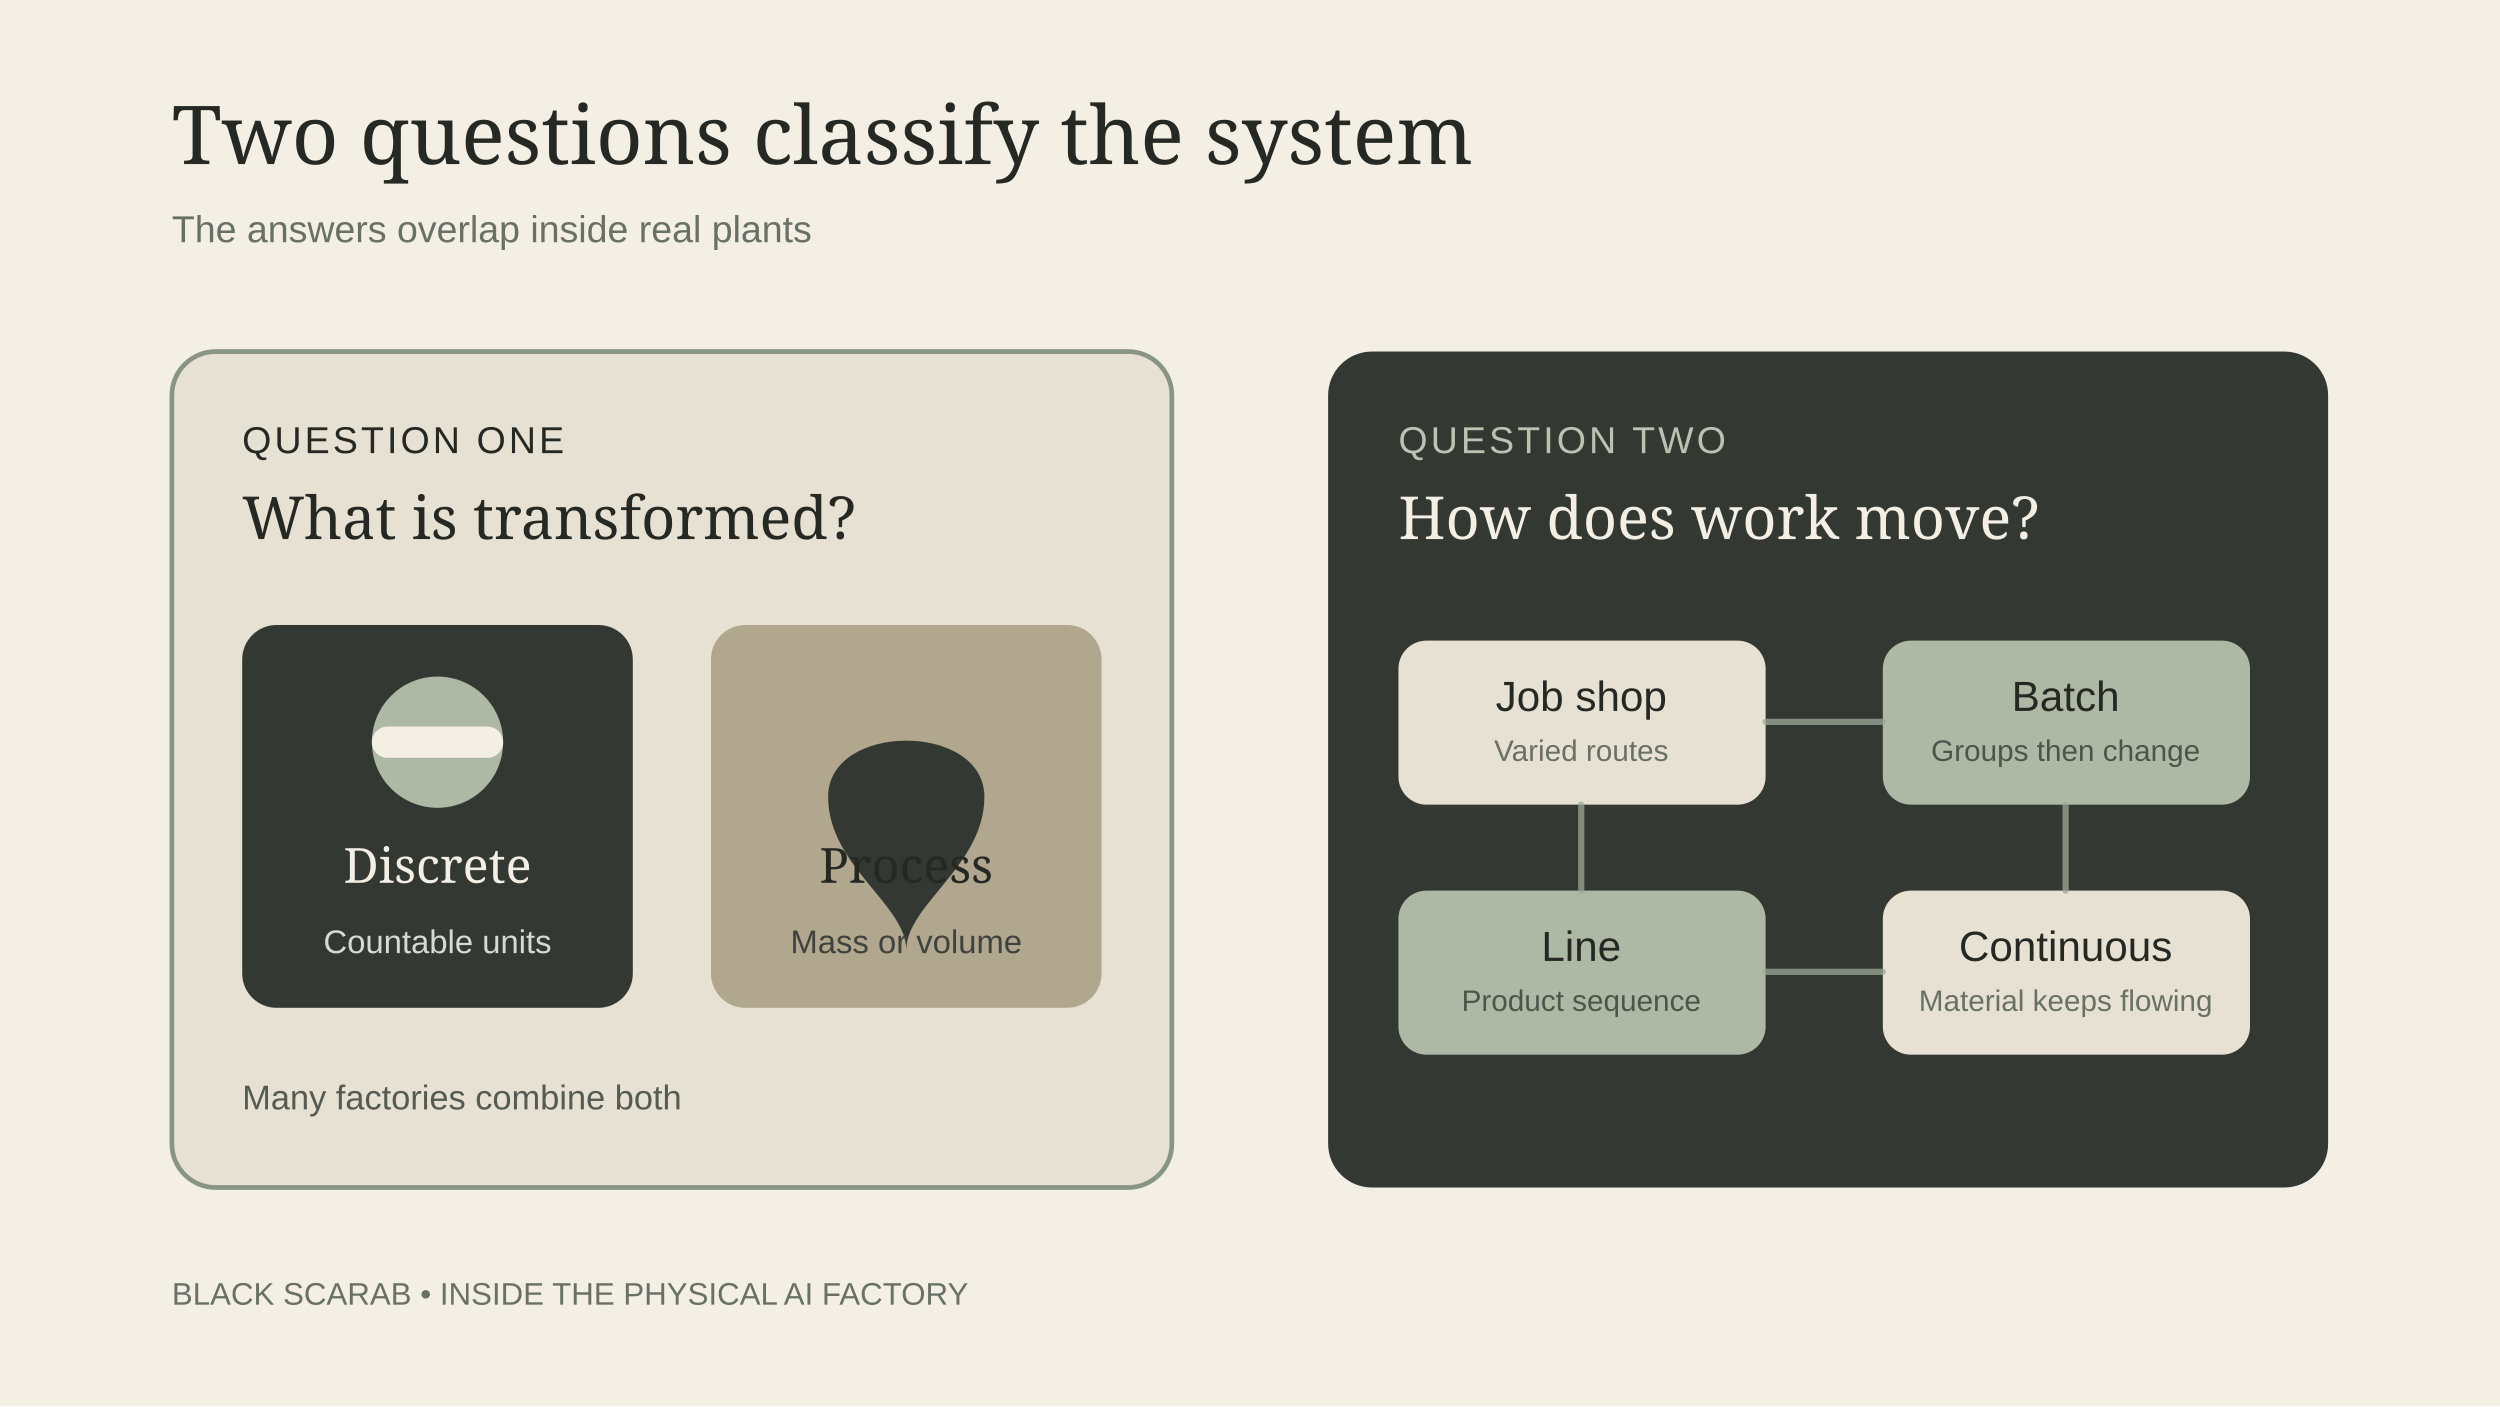
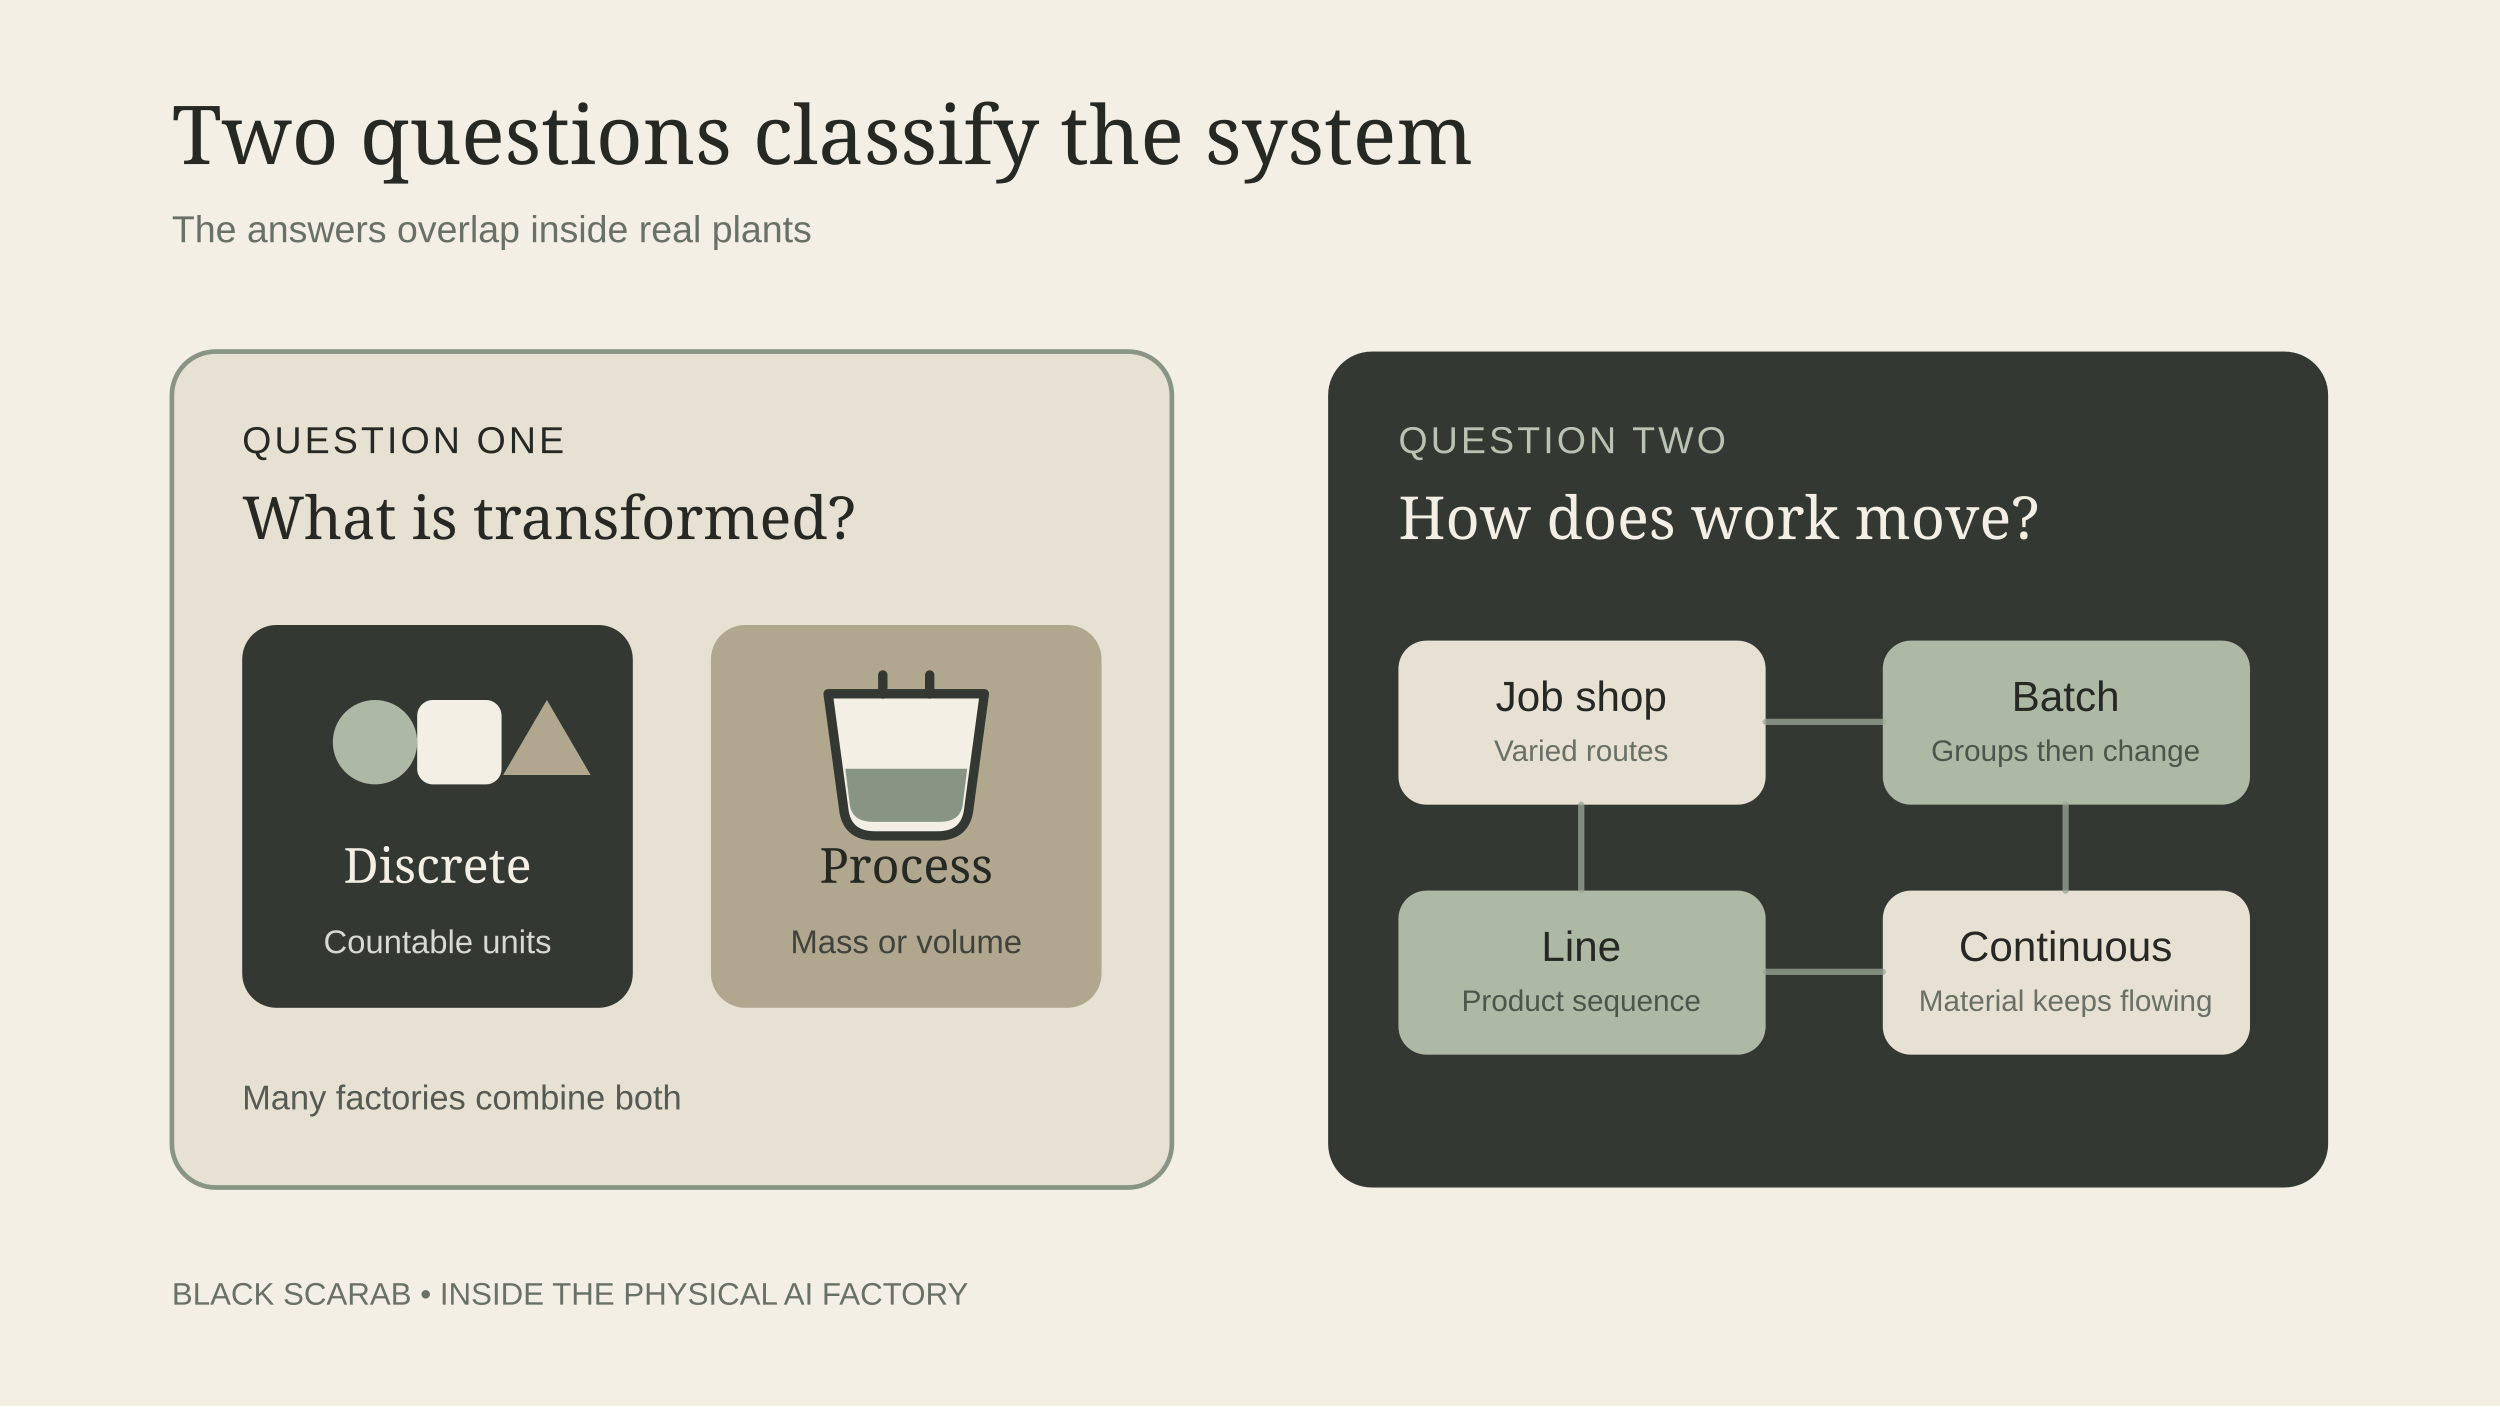
<svg xmlns="http://www.w3.org/2000/svg" width="1600" height="900" viewBox="0 0 1600 900" role="img" aria-labelledby="title desc">
  <rect width="1600" height="900" fill="#f3efe5" />
  <text x="110" y="105" fill="#262823" font-family="Georgia, serif" font-size="52">Two questions classify the system</text>
  <text x="110" y="155" fill="#697065" font-family="Arial, sans-serif" font-size="24">The answers overlap inside real plants</text>
  <rect x="110" y="225" width="640" height="535" rx="28" fill="#e7e1d3" stroke="#899584" stroke-width="3" />
  <text x="155" y="290" fill="#262823" font-family="Arial, sans-serif" font-size="24" letter-spacing="2">QUESTION ONE</text>
  <text x="155" y="345" fill="#262823" font-family="Georgia, serif" font-size="38">What is transformed?</text>
  <rect x="155" y="400" width="250" height="245" rx="22" fill="#343832" />
-   <circle cx="280" cy="475" r="42" fill="#aeb9a5" />
-   <rect x="238" y="465" width="84" height="20" rx="10" fill="#f3efe5" />
+   <g aria-label="Three separate countable units">
+     <circle cx="240" cy="475" r="27" fill="#aeb9a5" />
+     <rect x="267" y="448" width="54" height="54" rx="10" fill="#f3efe5" />
+     <path d="M350 448 L378 496 H322 Z" fill="#b1a78f" />
+   </g>
  <text x="280" y="565" fill="#f3efe5" text-anchor="middle" font-family="Georgia, serif" font-size="31">Discrete</text>
  <text x="280" y="610" fill="#d7d9d2" text-anchor="middle" font-family="Arial, sans-serif" font-size="21">Countable units</text>
  <rect x="455" y="400" width="250" height="245" rx="22" fill="#b1a78f" />
-   <path d="M530 510 C530 462 630 462 630 510 C630 554 580 579 580 608 C580 579 530 554 530 510Z" fill="#343832" />
+   <g aria-label="Material contained in a process vessel">
+     <path d="M530 444 H630 L620 518 Q618 535 600 535 H560 Q542 535 540 518 Z" fill="#f3efe5" stroke="#343832" stroke-width="6" stroke-linejoin="round" />
+     <path d="M541 492 H619 L616 516 Q614 526 601 526 H559 Q546 526 544 516 Z" fill="#899584" />
+     <path d="M565 432 V444 M595 432 V444" stroke="#343832" stroke-width="6" stroke-linecap="round" />
+   </g>
  <text x="580" y="565" fill="#262823" text-anchor="middle" font-family="Georgia, serif" font-size="31">Process</text>
  <text x="580" y="610" fill="#40433d" text-anchor="middle" font-family="Arial, sans-serif" font-size="21">Mass or volume</text>
  <text x="155" y="710" fill="#555b52" font-family="Arial, sans-serif" font-size="22">Many factories combine both</text>
  <rect x="850" y="225" width="640" height="535" rx="28" fill="#343832" />
  <text x="895" y="290" fill="#b9c3b1" font-family="Arial, sans-serif" font-size="24" letter-spacing="2">QUESTION TWO</text>
  <text x="895" y="345" fill="#f3efe5" font-family="Georgia, serif" font-size="38">How does work move?</text>
  <g font-family="Arial, sans-serif">
    <rect x="895" y="410" width="235" height="105" rx="18" fill="#e7e1d3" />
    <text x="1012" y="455" text-anchor="middle" fill="#262823" font-size="27">Job shop</text>
    <text x="1012" y="487" text-anchor="middle" fill="#697065" font-size="19">Varied routes</text>
    <rect x="1205" y="410" width="235" height="105" rx="18" fill="#aeb9a5" />
    <text x="1322" y="455" text-anchor="middle" fill="#262823" font-size="27">Batch</text>
    <text x="1322" y="487" text-anchor="middle" fill="#4d554b" font-size="19">Groups then change</text>
    <rect x="895" y="570" width="235" height="105" rx="18" fill="#aeb9a5" />
    <text x="1012" y="615" text-anchor="middle" fill="#262823" font-size="27">Line</text>
    <text x="1012" y="647" text-anchor="middle" fill="#4d554b" font-size="19">Product sequence</text>
    <rect x="1205" y="570" width="235" height="105" rx="18" fill="#e7e1d3" />
    <text x="1322" y="615" text-anchor="middle" fill="#262823" font-size="27">Continuous</text>
    <text x="1322" y="647" text-anchor="middle" fill="#697065" font-size="19">Material keeps flowing</text>
  </g>
  <path d="M1130 462 H1205 M1130 622 H1205 M1012 515 V570 M1322 515 V570" stroke="#9ca897" stroke-width="4" stroke-linecap="round" opacity=".75" />
  <text x="110" y="835" fill="#697065" font-family="Arial, sans-serif" font-size="20">BLACK SCARAB  •  INSIDE THE PHYSICAL AI FACTORY</text>
</svg>
